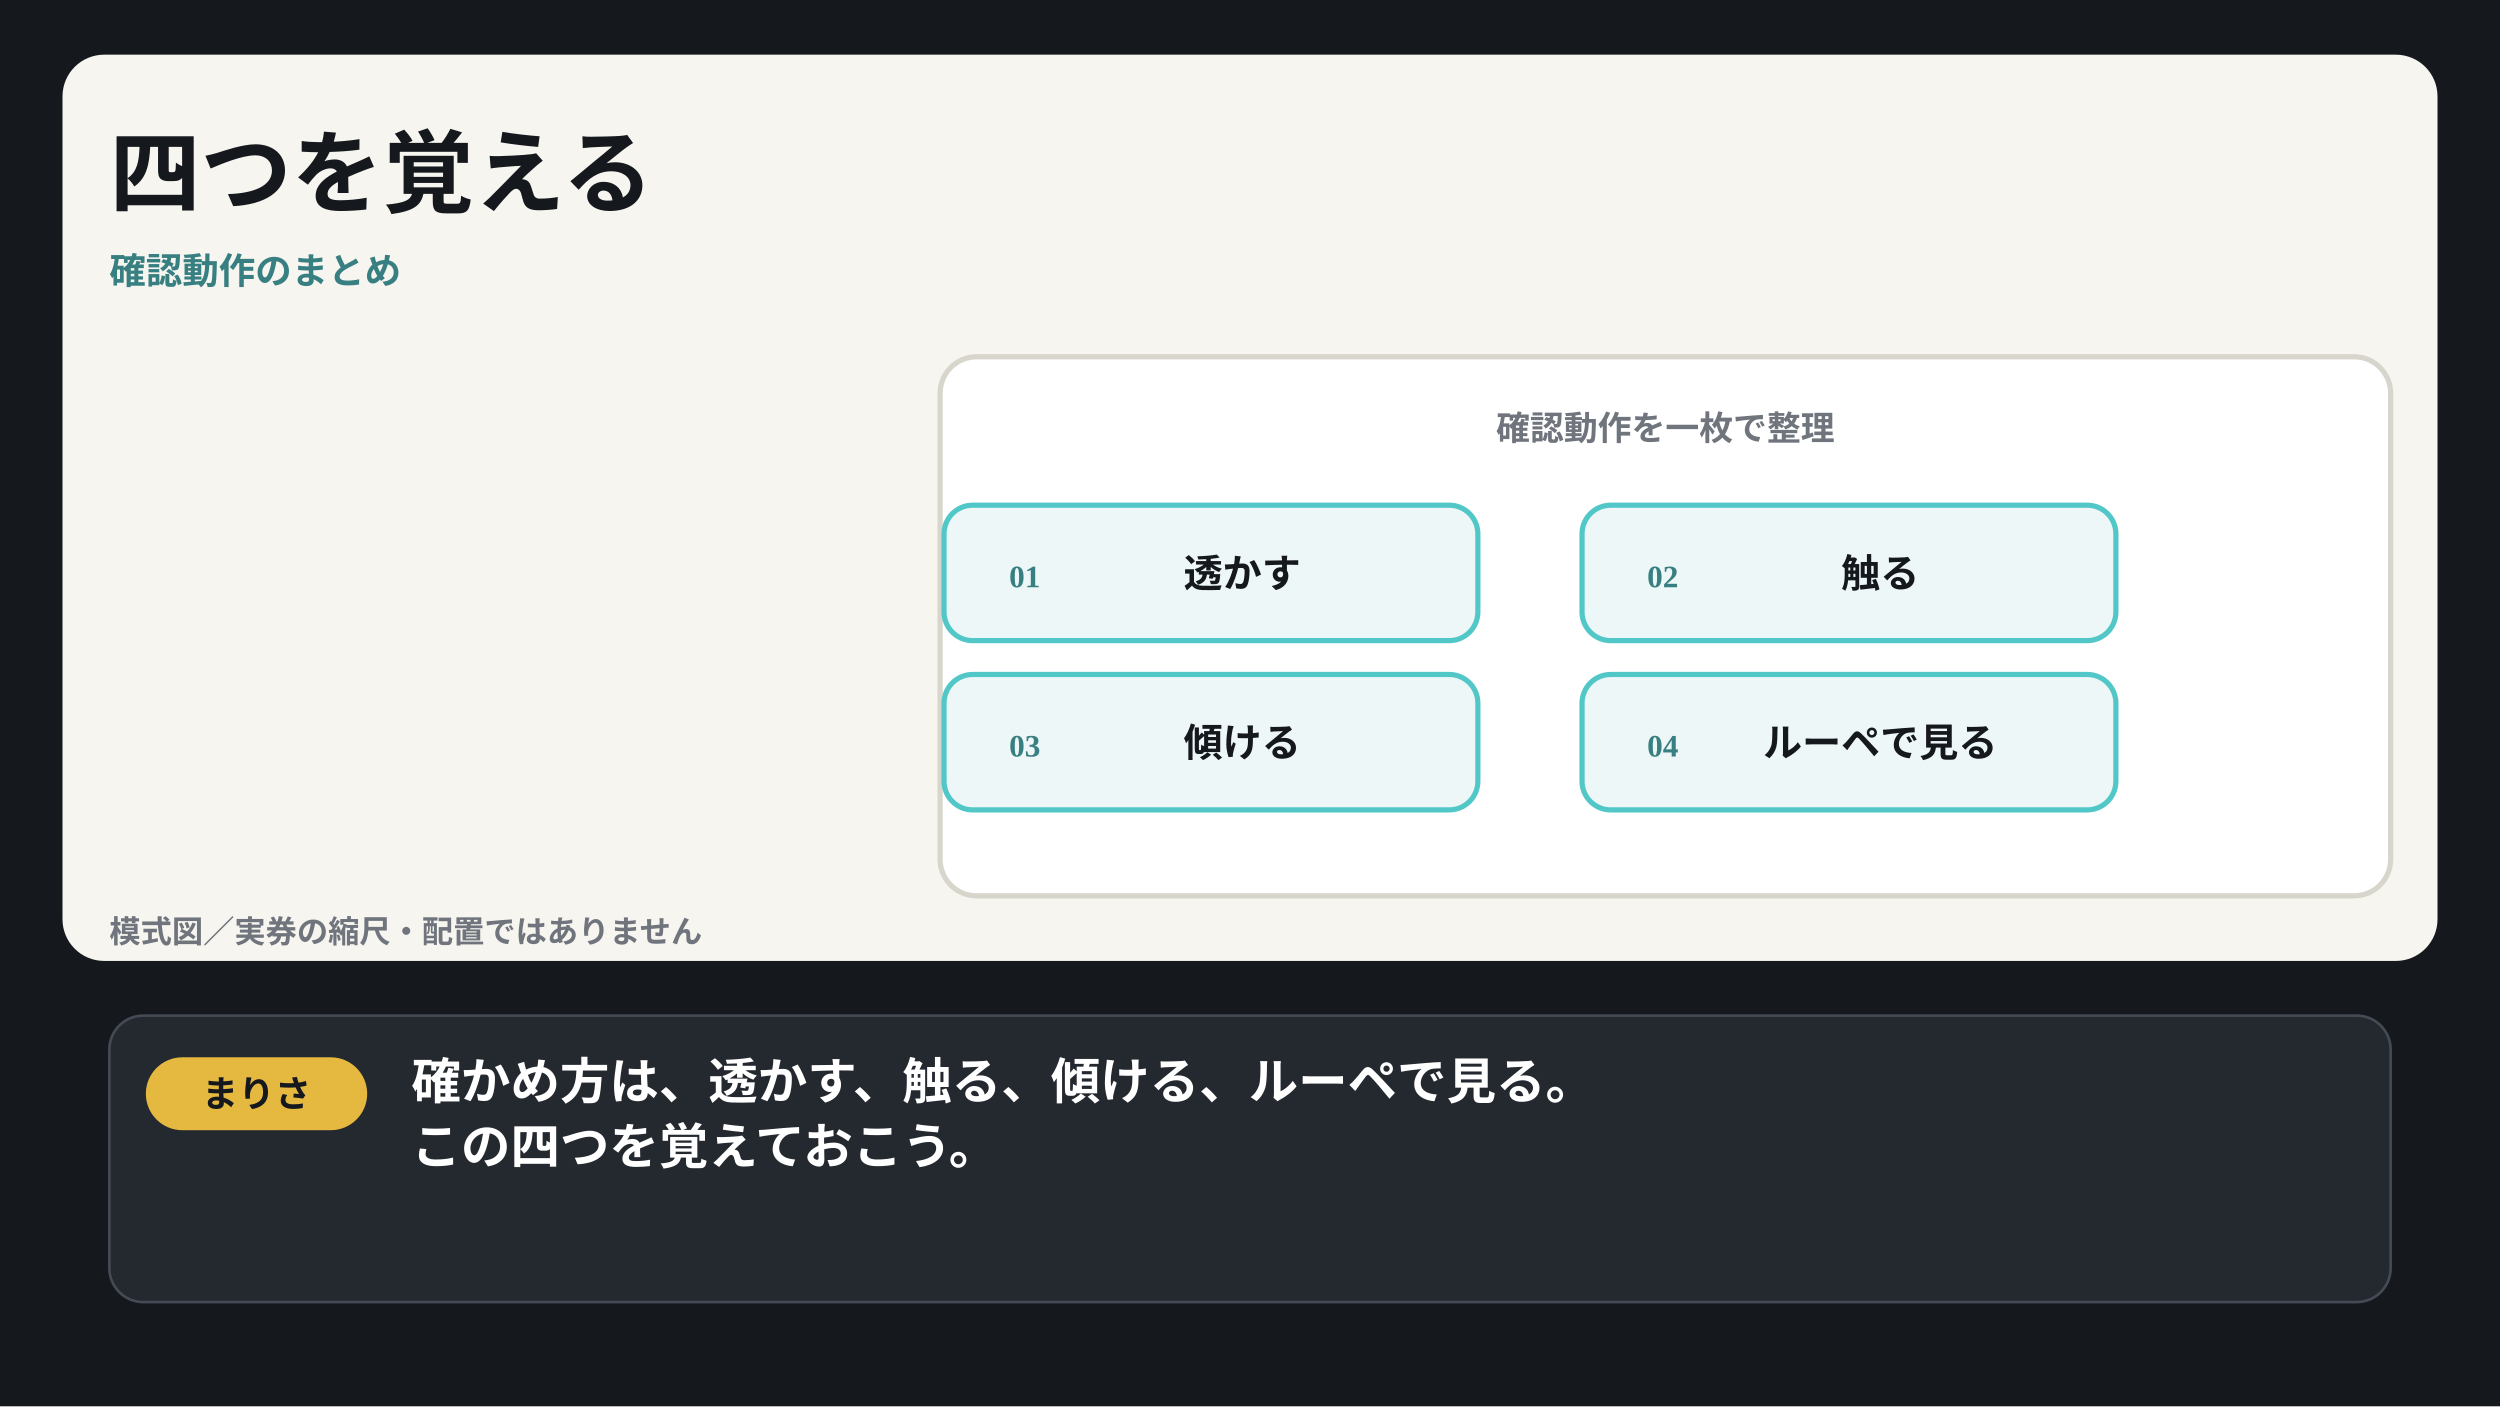
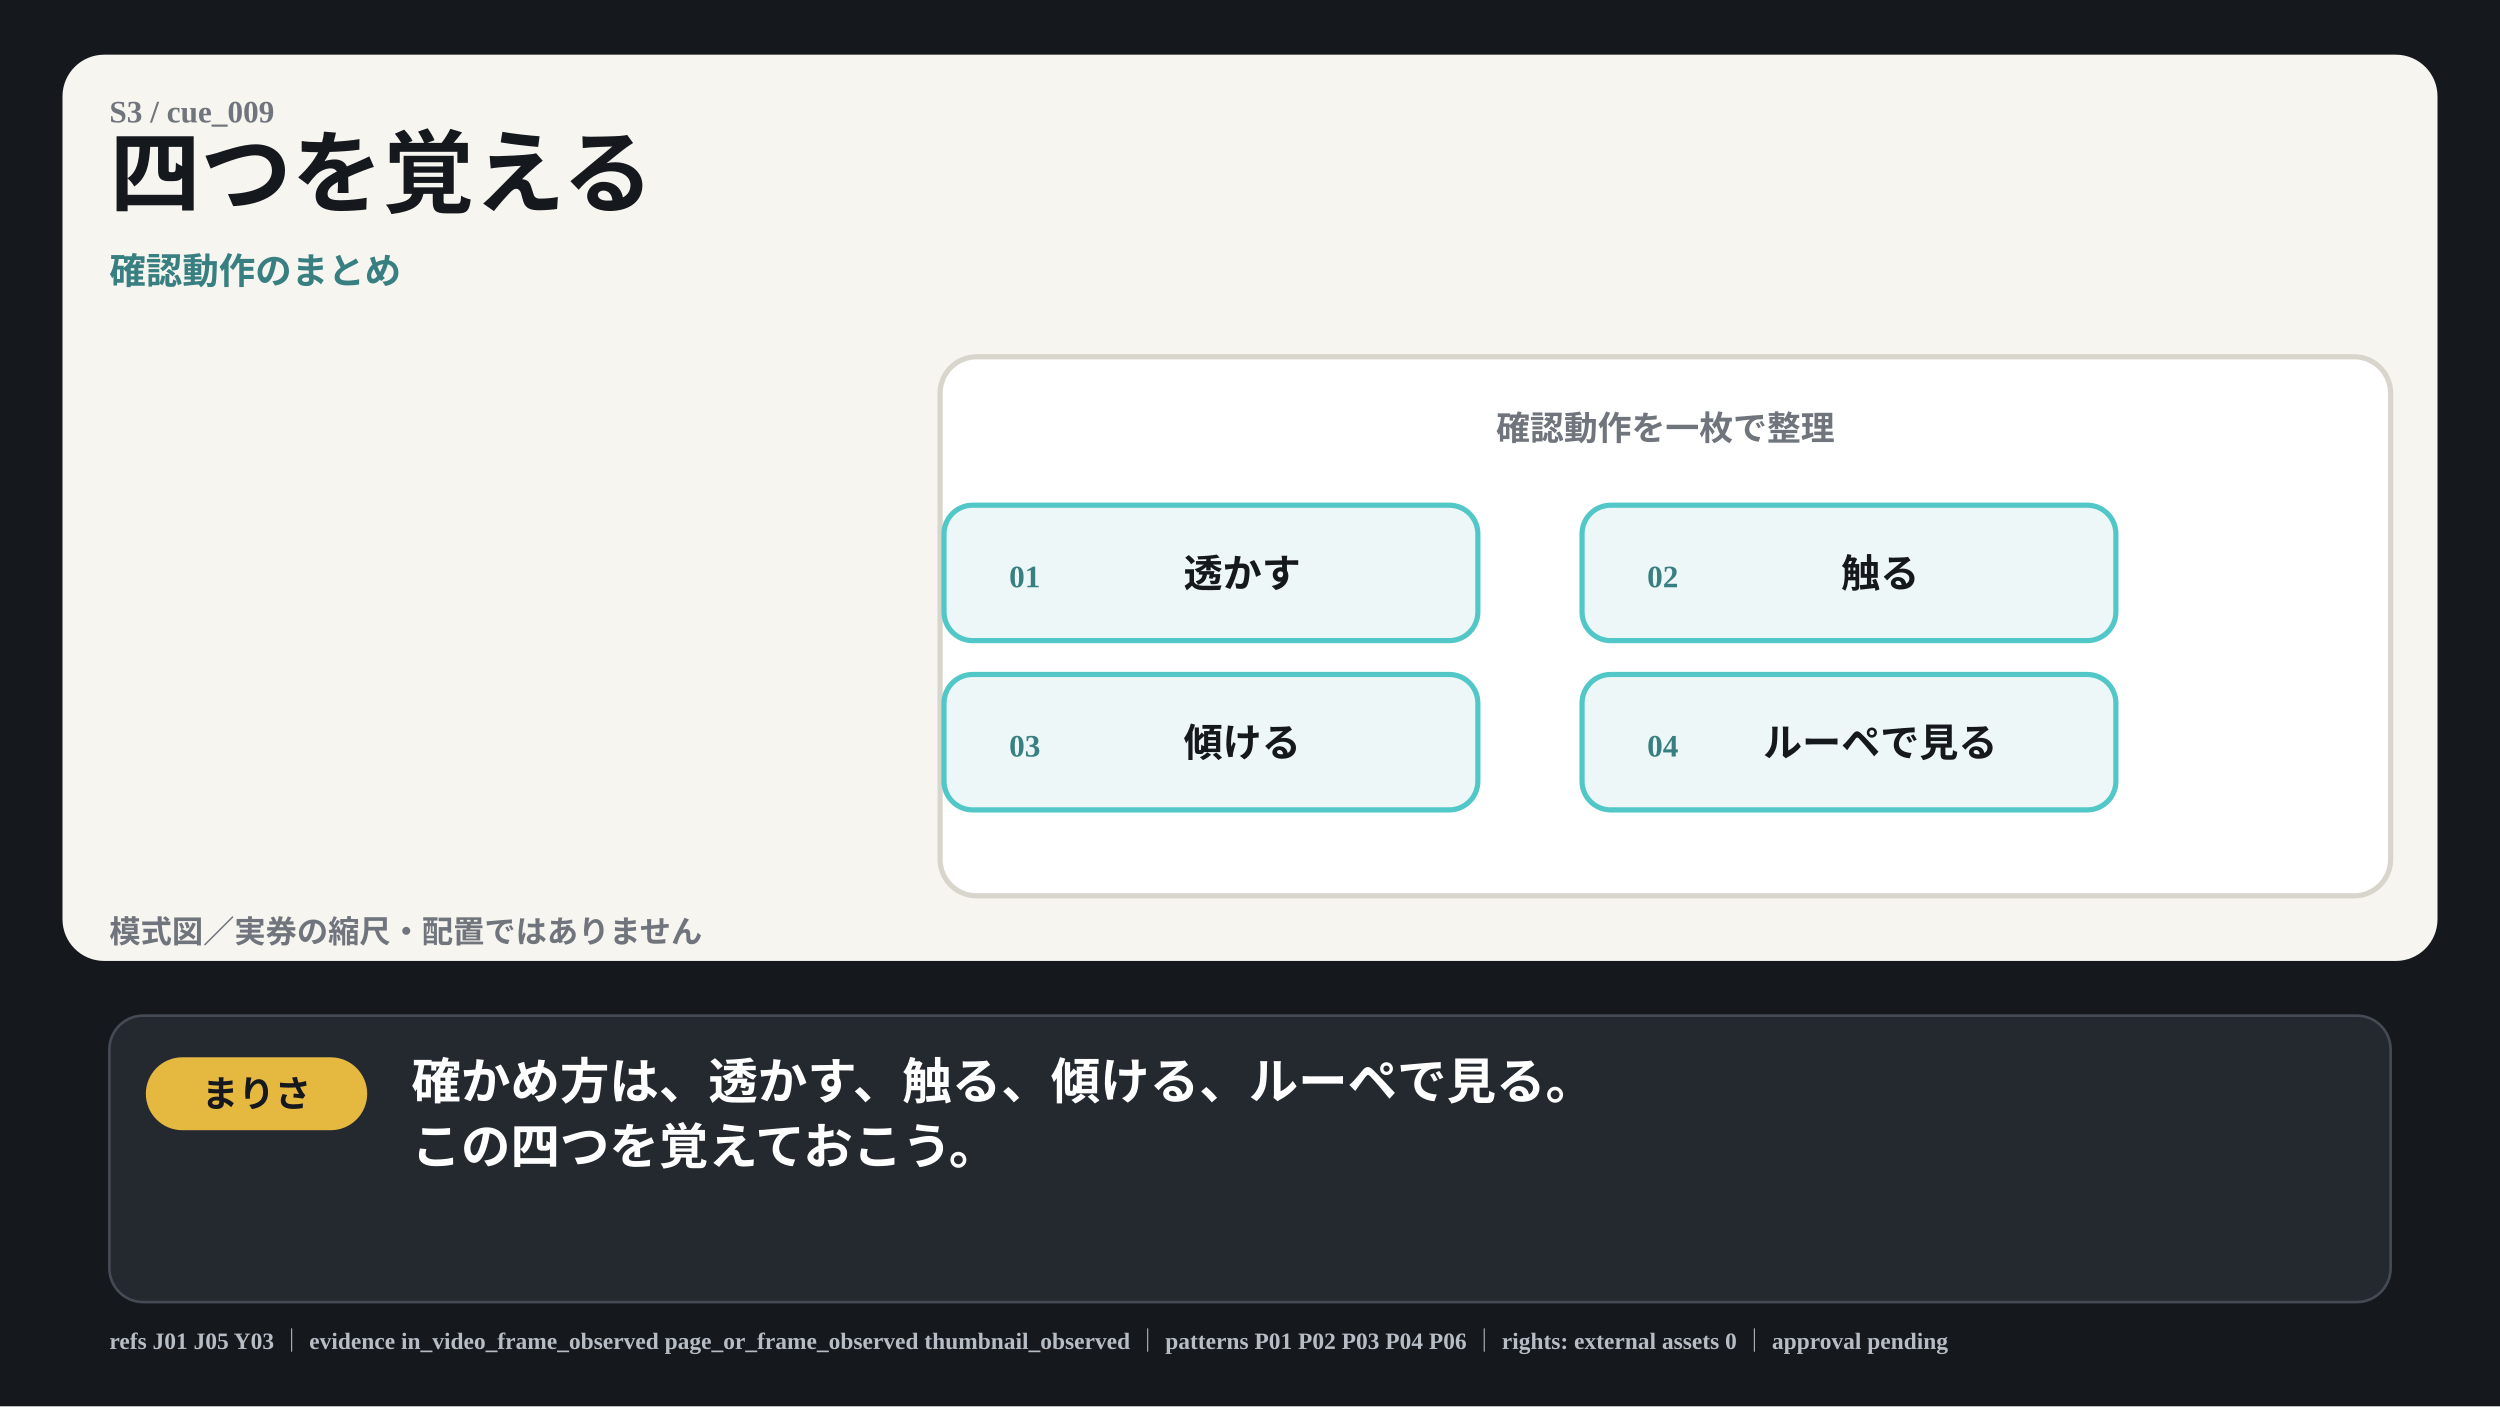
- <svg xmlns="http://www.w3.org/2000/svg" width="1920" height="1080" viewBox="0 0 1920 1080" data-surface="viewer" data-design-id="documentary_object_focus_consensus" data-cue-id="cue_009" data-approved-text="確かめ方は、透かす、触る、傾ける、ルーペで見る。この四つを覚えておこう。" data-reference-ids="J01 J05 Y03" data-evidence-classes="in_video_frame_observed page_or_frame_observed thumbnail_observed" data-pattern-ids="P01_object_first P02_one_focus_callout P03_short_key_term P04_bottom_text_band P06_adjacent_source_credit" data-external-asset-count="0" data-human-approval="pending" data-implementation-authorized="false">
+ <svg xmlns="http://www.w3.org/2000/svg" width="1920" height="1080" viewBox="0 0 1920 1080" data-surface="annotation" data-design-id="documentary_object_focus_consensus" data-cue-id="cue_009" data-approved-text="確かめ方は、透かす、触る、傾ける、ルーペで見る。この四つを覚えておこう。" data-reference-ids="J01 J05 Y03" data-evidence-classes="in_video_frame_observed page_or_frame_observed thumbnail_observed" data-pattern-ids="P01_object_first P02_one_focus_callout P03_short_key_term P04_bottom_text_band P06_adjacent_source_credit" data-external-asset-count="0" data-human-approval="pending" data-implementation-authorized="false">
  <rect width="1920" height="1080" fill="#15181D" />
  <rect x="48" y="42" width="1824" height="696" rx="32" fill="#F7F5EF" />
+   <text x="84" y="94" font-size="24" font-weight="800" fill="#70757D">S3 / cue_009</text>
  <text x="84" y="158" font-size="70" font-weight="900" fill="#15181D">四つを覚える</text>
  <text x="84" y="218" font-size="28" font-weight="800" fill="#387F82">確認動作のまとめ</text>
  <rect x="722" y="274" width="1114" height="414" rx="28" fill="#FFFFFF" stroke="#D8D5CC" stroke-width="4" />
  <text x="1279" y="338" text-anchor="middle" font-size="26" font-weight="800" fill="#70757D">確認動作を一枚で整理</text>
  <rect x="725" y="388" width="410" height="104" rx="22" fill="#EEF7F7" stroke="#52C7C7" stroke-width="4" />
  <text x="775" y="451" font-size="24" font-weight="900" fill="#387F82">01</text>
  <text x="954" y="451" text-anchor="middle" font-size="30" font-weight="900" fill="#15181D">透かす</text>
  <rect x="1215" y="388" width="410" height="104" rx="22" fill="#EEF7F7" stroke="#52C7C7" stroke-width="4" />
  <text x="1265" y="451" font-size="24" font-weight="900" fill="#387F82">02</text>
  <text x="1444" y="451" text-anchor="middle" font-size="30" font-weight="900" fill="#15181D">触る</text>
  <rect x="725" y="518" width="410" height="104" rx="22" fill="#EEF7F7" stroke="#52C7C7" stroke-width="4" />
  <text x="775" y="581" font-size="24" font-weight="900" fill="#387F82">03</text>
  <text x="954" y="581" text-anchor="middle" font-size="30" font-weight="900" fill="#15181D">傾ける</text>
  <rect x="1215" y="518" width="410" height="104" rx="22" fill="#EEF7F7" stroke="#52C7C7" stroke-width="4" />
  <text x="1265" y="581" font-size="24" font-weight="900" fill="#387F82">04</text>
  <text x="1444" y="581" text-anchor="middle" font-size="30" font-weight="900" fill="#15181D">ルーペで見る</text>
  <text x="84" y="724" font-size="24" font-weight="800" fill="#70757D">模式図／実券の縮尺・配置ではありません</text>
  <rect x="84" y="780" width="1752" height="220" rx="26" fill="#24282F" stroke="#454B55" stroke-width="2" />
  <rect x="112" y="812" width="170" height="56" rx="28" fill="#E5B840" />
  <text x="197" y="850" text-anchor="middle" font-size="28" font-weight="900" fill="#15181D">まりさ</text>
  <text font-size="38" font-weight="800" fill="#FFFFFF">
    <tspan x="316" y="844">確かめ方は、透かす、触る、傾ける、ルーペで見る。</tspan>
    <tspan x="316" y="894">この四つを覚えておこう。</tspan>
  </text>
+   <text x="84" y="1036" font-size="18" font-weight="700" fill="#B7BDC5">refs J01 J05 Y03 ｜ evidence in_video_frame_observed page_or_frame_observed thumbnail_observed ｜ patterns P01 P02 P03 P04 P06 ｜ rights: external assets 0 ｜ approval pending</text>
</svg>
